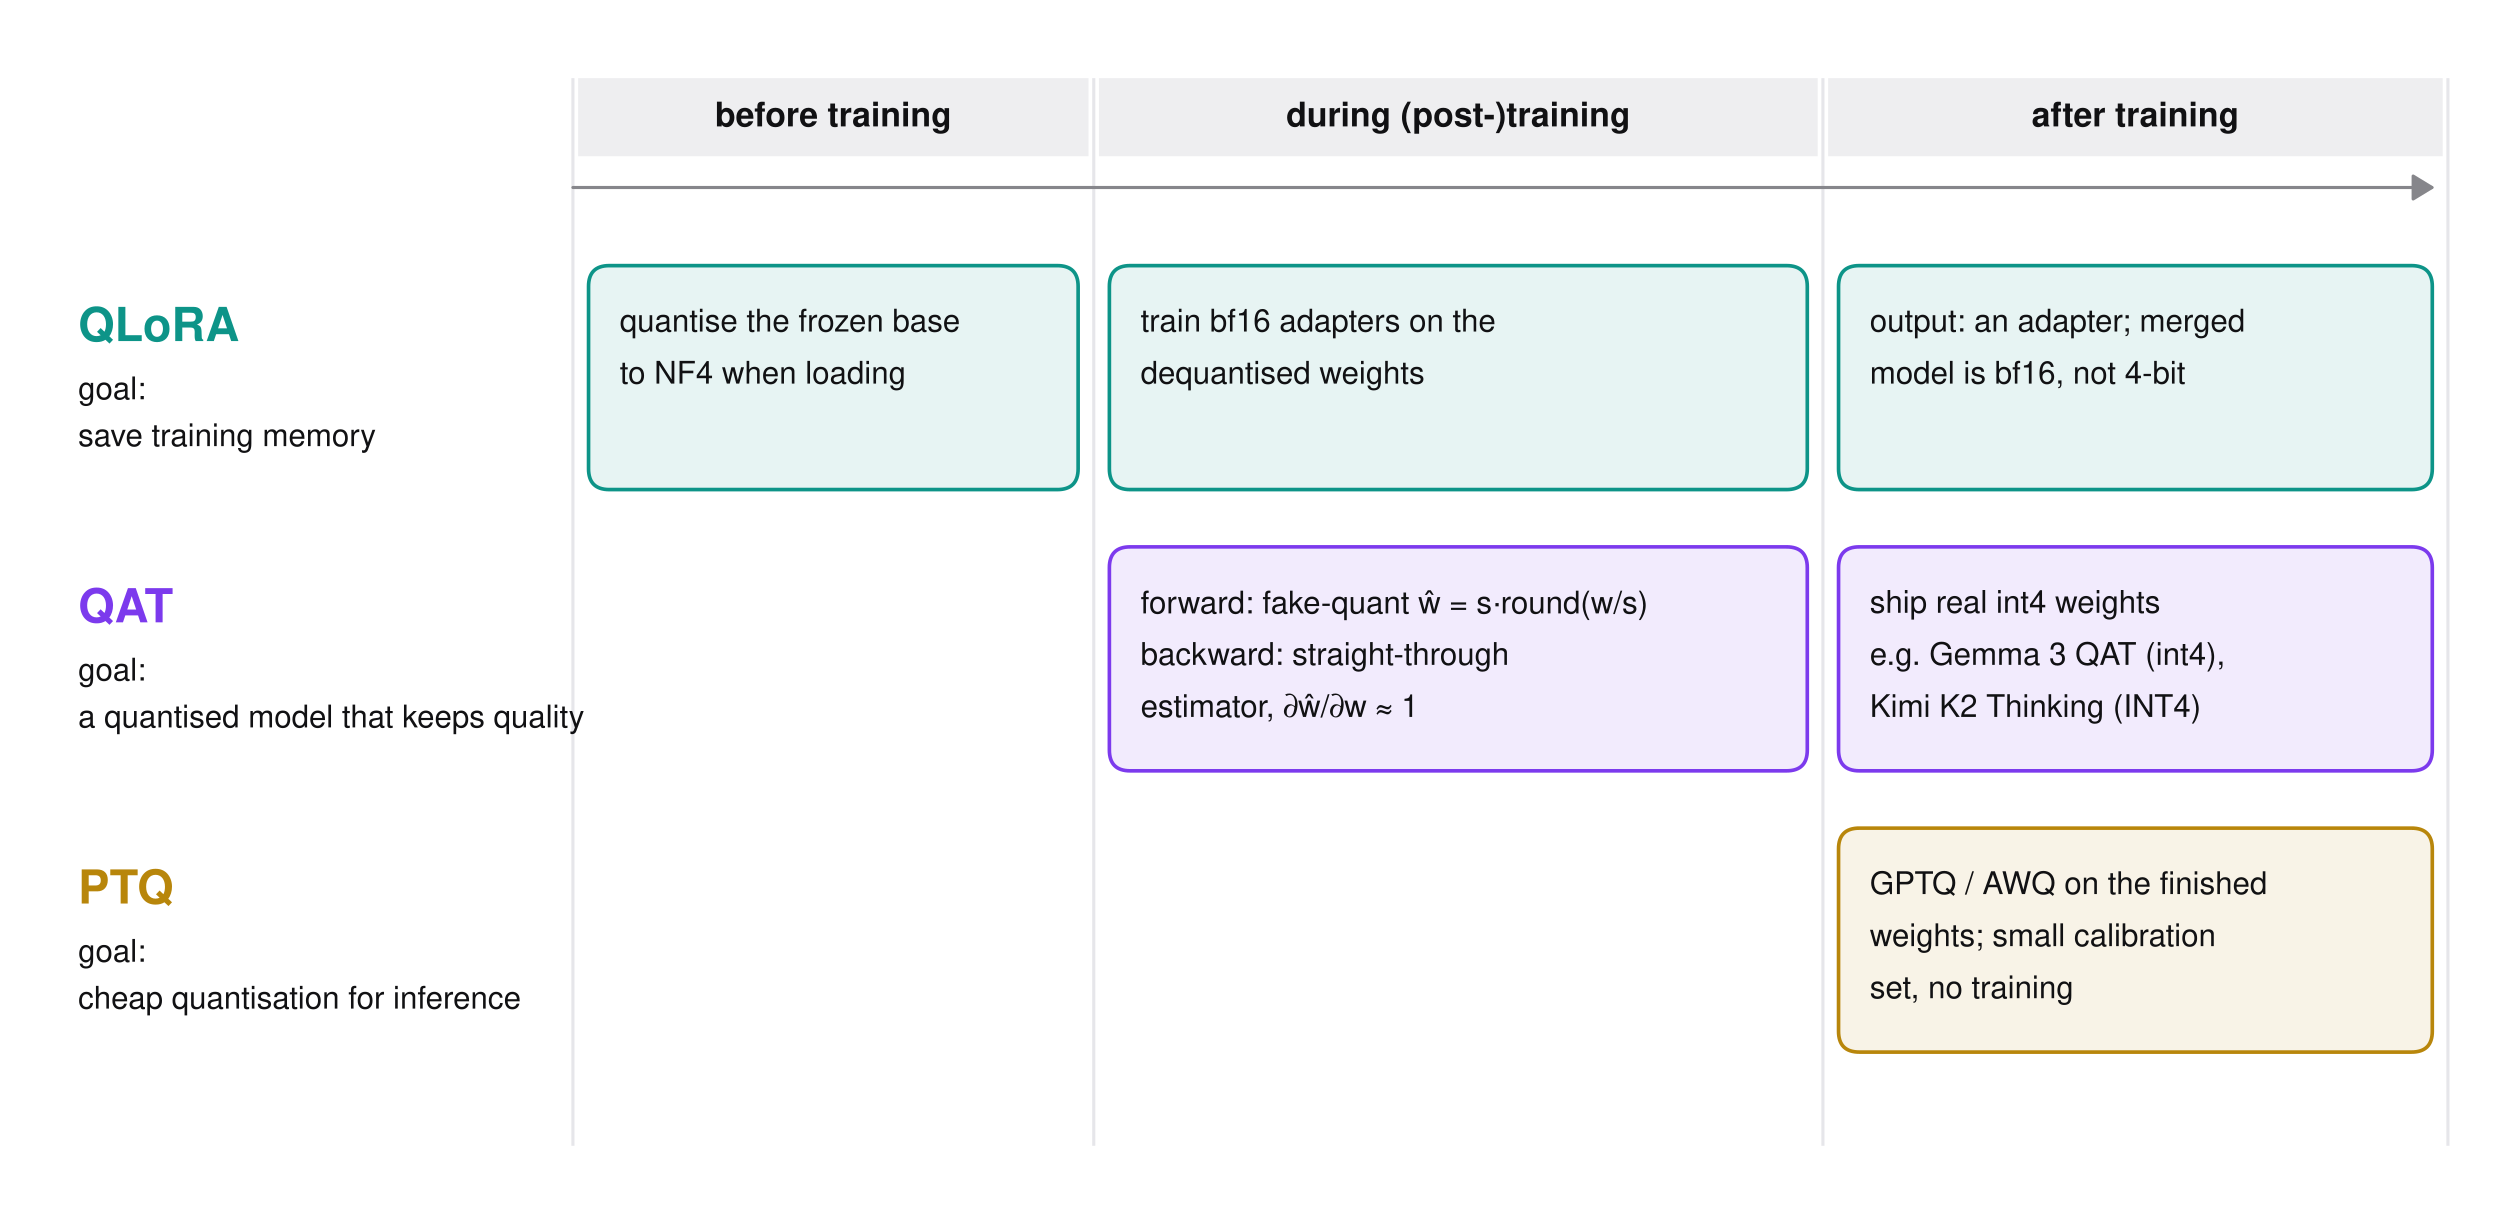
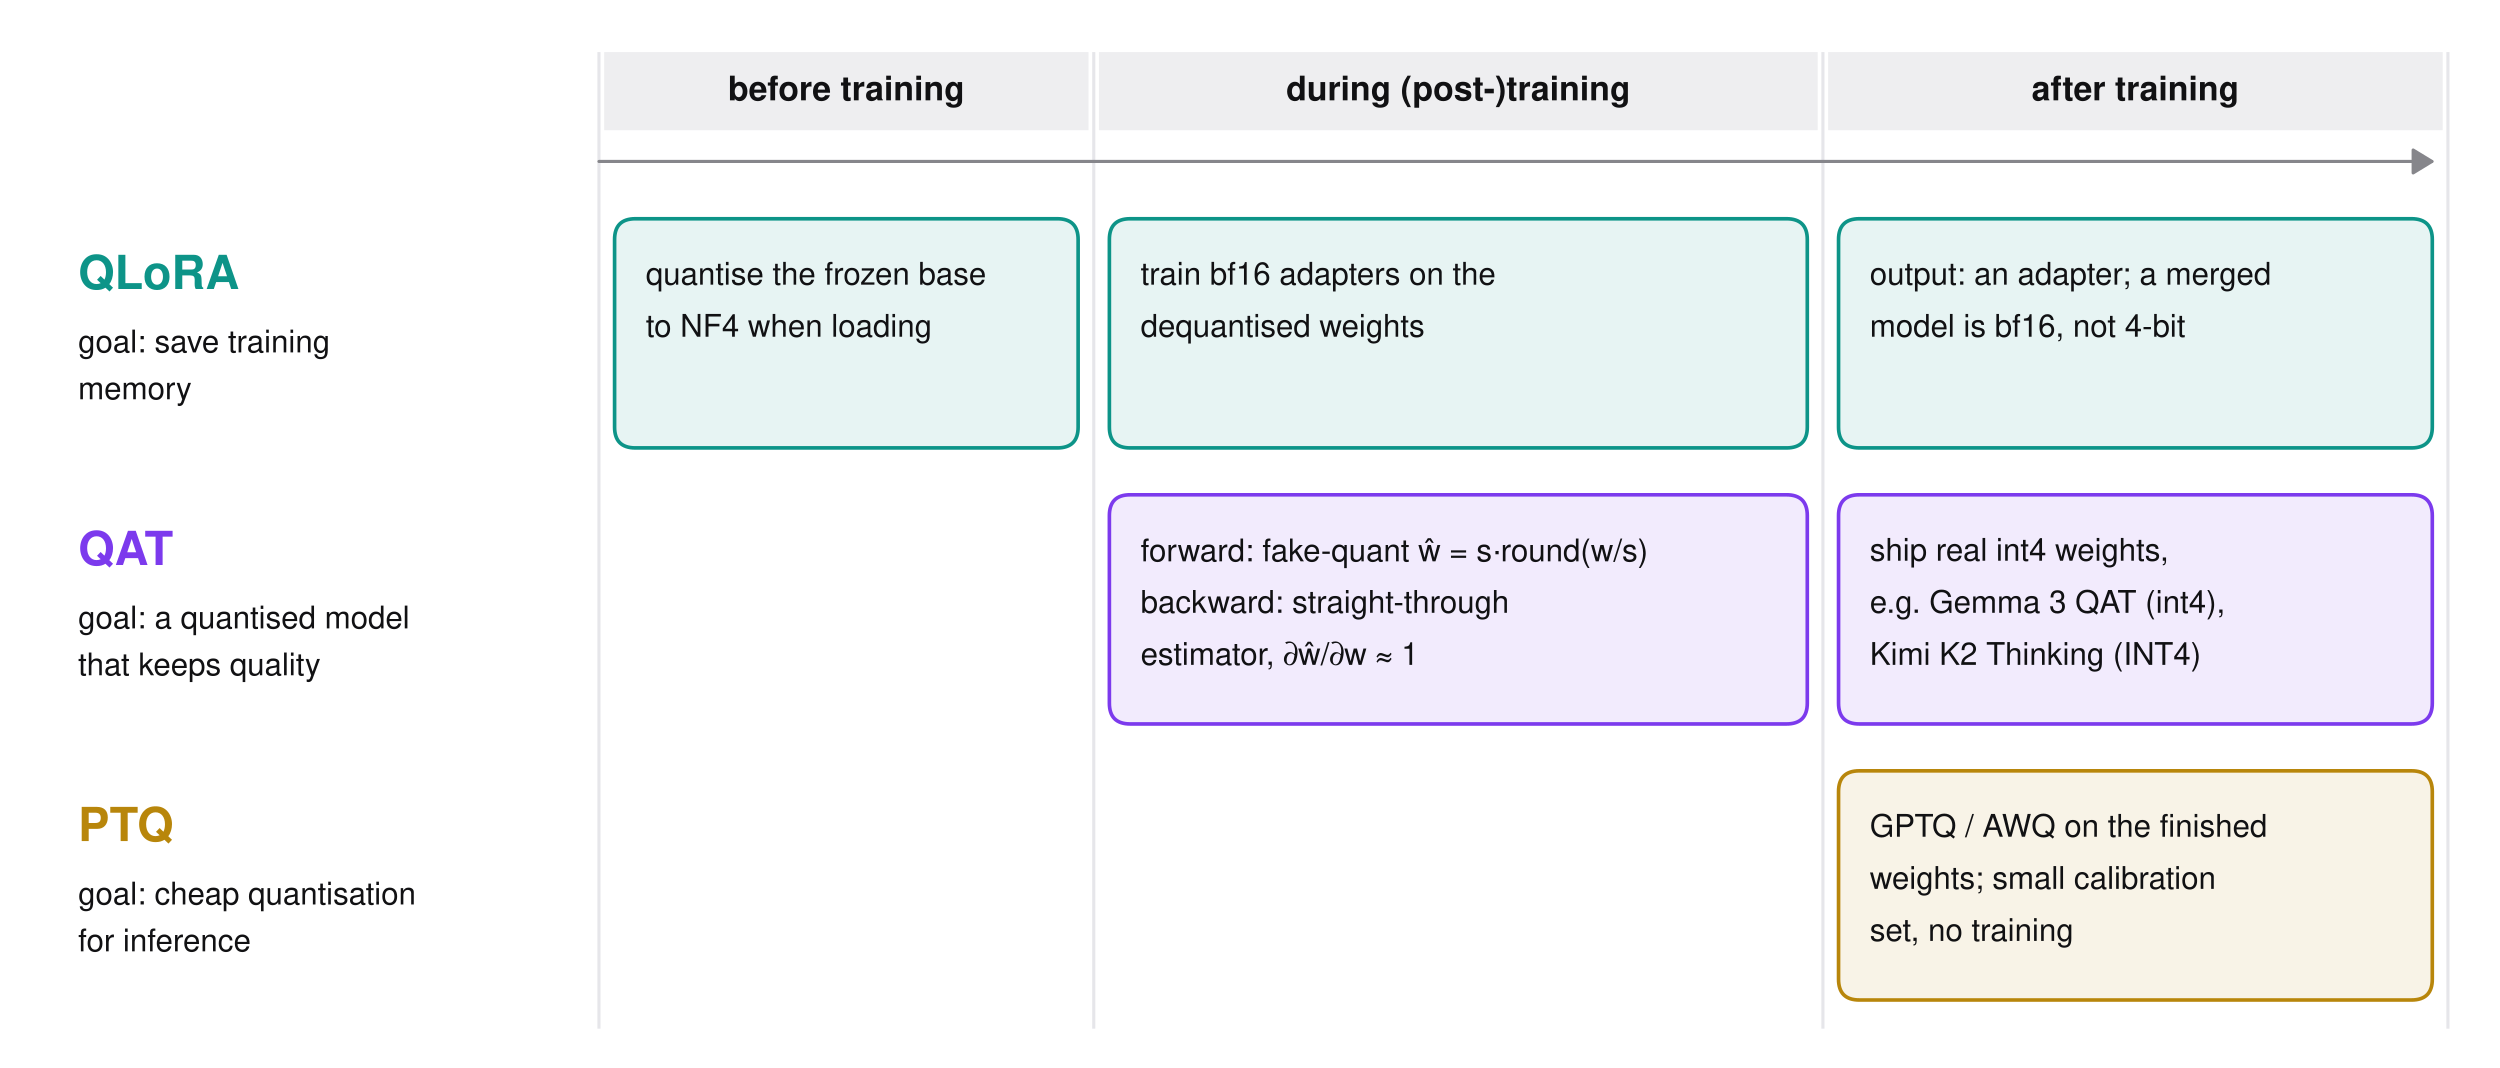
- <svg xmlns="http://www.w3.org/2000/svg" role="img" width="960" height="470" viewBox="0 0 960 470" version="1.1">
+ <svg xmlns="http://www.w3.org/2000/svg" role="img" xml:space="preserve" width="960" height="410" viewBox="0 0 960 410" version="1.1">
  <defs>
-     <style type="text/css">*{stroke-linejoin: round; stroke-linecap: butt}</style>
+     <style type="text/css">*{stroke-linejoin: round; stroke-linecap: butt} text{white-space: pre}</style>
  </defs>
  <g id="figure_1">
    <g id="patch_1">
-       <path d="M 0 470  L 960 470  L 960 0  L 0 0  L 0 470  z " style="fill: none" />
+       <path d="M 0 410  L 960 410  L 960 0  L 0 0  L 0 410  z " style="fill: none" />
    </g>
    <g id="axes_1">
      <g id="patch_2">
-         <path d="M 222 30  L 418 30  L 418 60  L 222 60  z " clip-path="url(#pdad6a5c53b)" style="fill: #eeeef0" />
+         <path d="M 232 20  L 418 20  L 418 50  L 232 50  z " clip-path="url(#p1384895205)" style="fill: #eeeef0" />
      </g>
      <g id="patch_3">
-         <path d="M 422 30  L 698 30  L 698 60  L 422 60  z " clip-path="url(#pdad6a5c53b)" style="fill: #eeeef0" />
+         <path d="M 422 20  L 698 20  L 698 50  L 422 50  z " clip-path="url(#p1384895205)" style="fill: #eeeef0" />
      </g>
      <g id="patch_4">
-         <path d="M 702 30  L 938 30  L 938 60  L 702 60  z " clip-path="url(#pdad6a5c53b)" style="fill: #eeeef0" />
+         <path d="M 702 20  L 938 20  L 938 50  L 702 50  z " clip-path="url(#p1384895205)" style="fill: #eeeef0" />
      </g>
      <g id="patch_5">
-         <path d="M 234 102  L 406 102  Q 414 102 414 110  L 414 180  Q 414 188 406 188  L 234 188  Q 226 188 226 180  L 226 110  Q 226 102 234 102  z " clip-path="url(#pdad6a5c53b)" style="fill: #e7f4f3; stroke: #0d9488; stroke-width: 1.4; stroke-linejoin: miter" />
+         <path d="M 244 84  L 406 84  Q 414 84 414 92  L 414 164  Q 414 172 406 172  L 244 172  Q 236 172 236 164  L 236 92  Q 236 84 244 84  z " clip-path="url(#p1384895205)" style="fill: #e7f4f3; stroke: #0d9488; stroke-width: 1.4; stroke-linejoin: miter" />
      </g>
      <g id="patch_6">
-         <path d="M 434 102  L 686 102  Q 694 102 694 110  L 694 180  Q 694 188 686 188  L 434 188  Q 426 188 426 180  L 426 110  Q 426 102 434 102  z " clip-path="url(#pdad6a5c53b)" style="fill: #e7f4f3; stroke: #0d9488; stroke-width: 1.4; stroke-linejoin: miter" />
+         <path d="M 434 84  L 686 84  Q 694 84 694 92  L 694 164  Q 694 172 686 172  L 434 172  Q 426 172 426 164  L 426 92  Q 426 84 434 84  z " clip-path="url(#p1384895205)" style="fill: #e7f4f3; stroke: #0d9488; stroke-width: 1.4; stroke-linejoin: miter" />
      </g>
      <g id="patch_7">
-         <path d="M 714 102  L 926 102  Q 934 102 934 110  L 934 180  Q 934 188 926 188  L 714 188  Q 706 188 706 180  L 706 110  Q 706 102 714 102  z " clip-path="url(#pdad6a5c53b)" style="fill: #e7f4f3; stroke: #0d9488; stroke-width: 1.4; stroke-linejoin: miter" />
+         <path d="M 714 84  L 926 84  Q 934 84 934 92  L 934 164  Q 934 172 926 172  L 714 172  Q 706 172 706 164  L 706 92  Q 706 84 714 84  z " clip-path="url(#p1384895205)" style="fill: #e7f4f3; stroke: #0d9488; stroke-width: 1.4; stroke-linejoin: miter" />
      </g>
      <g id="patch_8">
-         <path d="M 434 210  L 686 210  Q 694 210 694 218  L 694 288  Q 694 296 686 296  L 434 296  Q 426 296 426 288  L 426 218  Q 426 210 434 210  z " clip-path="url(#pdad6a5c53b)" style="fill: #f2ebfd; stroke: #7c3aed; stroke-width: 1.4; stroke-linejoin: miter" />
+         <path d="M 434 190  L 686 190  Q 694 190 694 198  L 694 270  Q 694 278 686 278  L 434 278  Q 426 278 426 270  L 426 198  Q 426 190 434 190  z " clip-path="url(#p1384895205)" style="fill: #f2ebfd; stroke: #7c3aed; stroke-width: 1.4; stroke-linejoin: miter" />
      </g>
      <g id="patch_9">
-         <path d="M 714 210  L 926 210  Q 934 210 934 218  L 934 288  Q 934 296 926 296  L 714 296  Q 706 296 706 288  L 706 218  Q 706 210 714 210  z " clip-path="url(#pdad6a5c53b)" style="fill: #f2ebfd; stroke: #7c3aed; stroke-width: 1.4; stroke-linejoin: miter" />
+         <path d="M 714 190  L 926 190  Q 934 190 934 198  L 934 270  Q 934 278 926 278  L 714 278  Q 706 278 706 270  L 706 198  Q 706 190 714 190  z " clip-path="url(#p1384895205)" style="fill: #f2ebfd; stroke: #7c3aed; stroke-width: 1.4; stroke-linejoin: miter" />
      </g>
      <g id="patch_10">
-         <path d="M 714 318  L 926 318  Q 934 318 934 326  L 934 396  Q 934 404 926 404  L 714 404  Q 706 404 706 396  L 706 326  Q 706 318 714 318  z " clip-path="url(#pdad6a5c53b)" style="fill: #f8f3e7; stroke: #b8860b; stroke-width: 1.4; stroke-linejoin: miter" />
+         <path d="M 714 296  L 926 296  Q 934 296 934 304  L 934 376  Q 934 384 926 384  L 714 384  Q 706 384 706 376  L 706 304  Q 706 296 714 296  z " clip-path="url(#p1384895205)" style="fill: #f8f3e7; stroke: #b8860b; stroke-width: 1.4; stroke-linejoin: miter" />
      </g>
      <g id="line2d_1">
-         <path d="M 220 30  L 220 440  " clip-path="url(#pdad6a5c53b)" style="fill: none; stroke: #e6e6ea; stroke-width: 1.2" />
+         <path d="M 230 20  L 230 395  " clip-path="url(#p1384895205)" style="fill: none; stroke: #e6e6ea; stroke-width: 1.2" />
      </g>
      <g id="line2d_2">
-         <path d="M 420 30  L 420 440  " clip-path="url(#pdad6a5c53b)" style="fill: none; stroke: #e6e6ea; stroke-width: 1.2" />
+         <path d="M 420 20  L 420 395  " clip-path="url(#p1384895205)" style="fill: none; stroke: #e6e6ea; stroke-width: 1.2" />
      </g>
      <g id="line2d_3">
-         <path d="M 700 30  L 700 440  " clip-path="url(#pdad6a5c53b)" style="fill: none; stroke: #e6e6ea; stroke-width: 1.2" />
+         <path d="M 700 20  L 700 395  " clip-path="url(#p1384895205)" style="fill: none; stroke: #e6e6ea; stroke-width: 1.2" />
      </g>
      <g id="line2d_4">
-         <path d="M 940 30  L 940 440  " clip-path="url(#pdad6a5c53b)" style="fill: none; stroke: #e6e6ea; stroke-width: 1.2" />
+         <path d="M 940 20  L 940 395  " clip-path="url(#p1384895205)" style="fill: none; stroke: #e6e6ea; stroke-width: 1.2" />
      </g>
      <g id="patch_11">
-         <path d="M 220 72  Q 577.5 72 933.849 72  " clip-path="url(#pdad6a5c53b)" style="fill: none; stroke: #86868b; stroke-width: 1.2; stroke-linecap: round" />
-         <path d="M 926.649 67.6  L 933.849 72  L 926.649 76.4  z " clip-path="url(#pdad6a5c53b)" style="fill: #86868b; stroke: #86868b; stroke-width: 1.2; stroke-linecap: round" />
+         <path d="M 230 62  Q 582.5 62 933.849 62  " clip-path="url(#p1384895205)" style="fill: none; stroke: #86868b; stroke-width: 1.2; stroke-linecap: round" />
+         <path d="M 926.649 57.6  L 933.849 62  L 926.649 66.4  z " clip-path="url(#p1384895205)" style="fill: #86868b; stroke: #86868b; stroke-width: 1.2; stroke-linecap: round" />
      </g>
      <g id="text_1">
-         <text style="font-weight: 700; font-size: 13px; font-family: 'Helvetica Neue', Helvetica, Arial, sans-serif, sans-serif; text-anchor: middle; fill: #111113" x="320" y="48.536" transform="rotate(-0 320 48.53641)">before training</text>
+         <text style="font-weight: 700; font-size: 13px; font-family: 'Helvetica Neue', Helvetica, Arial, sans-serif; text-anchor: middle; fill: #111113" x="325" y="38.536" transform="rotate(-0 325 38.53641)">before training</text>
      </g>
      <g id="text_2">
-         <text style="font-weight: 700; font-size: 13px; font-family: 'Helvetica Neue', Helvetica, Arial, sans-serif, sans-serif; text-anchor: middle; fill: #111113" x="560" y="48.536" transform="rotate(-0 560 48.53641)">during (post-)training</text>
+         <text style="font-weight: 700; font-size: 13px; font-family: 'Helvetica Neue', Helvetica, Arial, sans-serif; text-anchor: middle; fill: #111113" x="560" y="38.536" transform="rotate(-0 560 38.53641)">during (post-)training</text>
      </g>
      <g id="text_3">
-         <text style="font-weight: 700; font-size: 13px; font-family: 'Helvetica Neue', Helvetica, Arial, sans-serif, sans-serif; text-anchor: middle; fill: #111113" x="820" y="48.536" transform="rotate(-0 820 48.53641)">after training</text>
+         <text style="font-weight: 700; font-size: 13px; font-family: 'Helvetica Neue', Helvetica, Arial, sans-serif; text-anchor: middle; fill: #111113" x="820" y="38.536" transform="rotate(-0 820 38.53641)">after training</text>
      </g>
      <g id="text_4">
-         <text style="font-weight: 700; font-size: 18px; font-family: 'Helvetica Neue', Helvetica, Arial, sans-serif, sans-serif; text-anchor: start; fill: #0d9488" x="30" y="130.967" transform="rotate(-0 30 130.9669)">QLoRA</text>
+         <text style="font-weight: 700; font-size: 18px; font-family: 'Helvetica Neue', Helvetica, Arial, sans-serif; text-anchor: start; fill: #0d9488" x="30" y="110.967" transform="rotate(-0 30 110.9669)">QLoRA</text>
      </g>
      <g id="text_5">
-         <text style="font-size: 12px; font-family: 'Helvetica Neue', Helvetica, Arial, sans-serif, sans-serif; text-anchor: start; fill: #111113" x="30" y="153.311" transform="rotate(-0 30 153.3113)">goal:</text>
+         <text style="font-size: 12px; font-family: 'Helvetica Neue', Helvetica, Arial, sans-serif; text-anchor: start; fill: #111113" x="30" y="135.311" transform="rotate(-0 30 135.3113)">goal: save training</text>
      </g>
      <g id="text_6">
-         <text style="font-size: 12px; font-family: 'Helvetica Neue', Helvetica, Arial, sans-serif, sans-serif; text-anchor: start; fill: #111113" x="30" y="171.311" transform="rotate(-0 30 171.3113)">save training memory</text>
+         <text style="font-size: 12px; font-family: 'Helvetica Neue', Helvetica, Arial, sans-serif; text-anchor: start; fill: #111113" x="30" y="153.311" transform="rotate(-0 30 153.3113)">memory</text>
      </g>
      <g id="text_7">
-         <text style="font-size: 12px; font-family: 'Helvetica Neue', Helvetica, Arial, sans-serif, sans-serif; text-anchor: start; fill: #111113" x="238" y="127.311" transform="rotate(-0 238 127.3113)">quantise the frozen base</text>
+         <text style="font-size: 12px; font-family: 'Helvetica Neue', Helvetica, Arial, sans-serif; text-anchor: start; fill: #111113" x="248" y="109.311" transform="rotate(-0 248 109.3113)">quantise the frozen base</text>
      </g>
      <g id="text_8">
-         <text style="font-size: 12px; font-family: 'Helvetica Neue', Helvetica, Arial, sans-serif, sans-serif; text-anchor: start; fill: #111113" x="238" y="147.311" transform="rotate(-0 238 147.3113)">to NF4 when loading</text>
+         <text style="font-size: 12px; font-family: 'Helvetica Neue', Helvetica, Arial, sans-serif; text-anchor: start; fill: #111113" x="248" y="129.311" transform="rotate(-0 248 129.3113)">to NF4 when loading</text>
      </g>
      <g id="text_9">
-         <text style="font-size: 12px; font-family: 'Helvetica Neue', Helvetica, Arial, sans-serif, sans-serif; text-anchor: start; fill: #111113" x="438" y="127.311" transform="rotate(-0 438 127.3113)">train bf16 adapters on the</text>
+         <text style="font-size: 12px; font-family: 'Helvetica Neue', Helvetica, Arial, sans-serif; text-anchor: start; fill: #111113" x="438" y="109.311" transform="rotate(-0 438 109.3113)">train bf16 adapters on the</text>
      </g>
      <g id="text_10">
-         <text style="font-size: 12px; font-family: 'Helvetica Neue', Helvetica, Arial, sans-serif, sans-serif; text-anchor: start; fill: #111113" x="438" y="147.311" transform="rotate(-0 438 147.3113)">dequantised weights</text>
+         <text style="font-size: 12px; font-family: 'Helvetica Neue', Helvetica, Arial, sans-serif; text-anchor: start; fill: #111113" x="438" y="129.311" transform="rotate(-0 438 129.3113)">dequantised weights</text>
      </g>
      <g id="text_11">
-         <text style="font-size: 12px; font-family: 'Helvetica Neue', Helvetica, Arial, sans-serif, sans-serif; text-anchor: start; fill: #111113" x="718" y="127.311" transform="rotate(-0 718 127.3113)">output: an adapter; merged</text>
+         <text style="font-size: 12px; font-family: 'Helvetica Neue', Helvetica, Arial, sans-serif; text-anchor: start; fill: #111113" x="718" y="109.311" transform="rotate(-0 718 109.3113)">output: an adapter; a merged</text>
      </g>
      <g id="text_12">
-         <text style="font-size: 12px; font-family: 'Helvetica Neue', Helvetica, Arial, sans-serif, sans-serif; text-anchor: start; fill: #111113" x="718" y="147.311" transform="rotate(-0 718 147.3113)">model is bf16, not 4-bit</text>
+         <text style="font-size: 12px; font-family: 'Helvetica Neue', Helvetica, Arial, sans-serif; text-anchor: start; fill: #111113" x="718" y="129.311" transform="rotate(-0 718 129.3113)">model is bf16, not 4-bit</text>
      </g>
      <g id="text_13">
-         <text style="font-weight: 700; font-size: 18px; font-family: 'Helvetica Neue', Helvetica, Arial, sans-serif, sans-serif; text-anchor: start; fill: #7c3aed" x="30" y="238.967" transform="rotate(-0 30 238.9669)">QAT</text>
+         <text style="font-weight: 700; font-size: 18px; font-family: 'Helvetica Neue', Helvetica, Arial, sans-serif; text-anchor: start; fill: #7c3aed" x="30" y="216.967" transform="rotate(-0 30 216.9669)">QAT</text>
      </g>
      <g id="text_14">
-         <text style="font-size: 12px; font-family: 'Helvetica Neue', Helvetica, Arial, sans-serif, sans-serif; text-anchor: start; fill: #111113" x="30" y="261.311" transform="rotate(-0 30 261.3112)">goal:</text>
+         <text style="font-size: 12px; font-family: 'Helvetica Neue', Helvetica, Arial, sans-serif; text-anchor: start; fill: #111113" x="30" y="241.311" transform="rotate(-0 30 241.3113)">goal: a quantised model</text>
      </g>
      <g id="text_15">
-         <text style="font-size: 12px; font-family: 'Helvetica Neue', Helvetica, Arial, sans-serif, sans-serif; text-anchor: start; fill: #111113" x="30" y="279.311" transform="rotate(-0 30 279.3112)">a quantised model that keeps quality</text>
+         <text style="font-size: 12px; font-family: 'Helvetica Neue', Helvetica, Arial, sans-serif; text-anchor: start; fill: #111113" x="30" y="259.311" transform="rotate(-0 30 259.3112)">that keeps quality</text>
      </g>
      <g id="text_16">
-         <text style="font-size: 12px; font-family: 'Helvetica Neue', Helvetica, Arial, sans-serif, sans-serif; text-anchor: start; fill: #111113" x="438" y="235.551" transform="rotate(-0 438 235.5513)">forward: fake-quant ŵ = s·round(w/s)</text>
+         <text style="font-size: 12px; font-family: 'Helvetica Neue', Helvetica, Arial, sans-serif; text-anchor: start; fill: #111113" x="438" y="215.551" transform="rotate(-0 438 215.5513)">forward: fake-quant ŵ = s·round(w/s)</text>
      </g>
      <g id="text_17">
-         <text style="font-size: 12px; font-family: 'Helvetica Neue', Helvetica, Arial, sans-serif, sans-serif; text-anchor: start; fill: #111113" x="438" y="255.311" transform="rotate(-0 438 255.3113)">backward: straight-through</text>
+         <text style="font-size: 12px; font-family: 'Helvetica Neue', Helvetica, Arial, sans-serif; text-anchor: start; fill: #111113" x="438" y="235.311" transform="rotate(-0 438 235.3113)">backward: straight-through</text>
      </g>
      <g id="text_18">
-         <text style="font-size: 12px; font-family: 'Helvetica Neue', Helvetica, Arial, sans-serif, sans-serif; text-anchor: start; fill: #111113" x="438" y="275.311" transform="rotate(-0 438 275.3112)">estimator, ∂ŵ/∂w ≈ 1</text>
+         <text style="font-size: 12px; font-family: 'Helvetica Neue', Helvetica, Arial, sans-serif; text-anchor: start; fill: #111113" x="438" y="255.311" transform="rotate(-0 438 255.3113)">estimator, ∂ŵ/∂w ≈ 1</text>
      </g>
      <g id="text_19">
-         <text style="font-size: 12px; font-family: 'Helvetica Neue', Helvetica, Arial, sans-serif, sans-serif; text-anchor: start; fill: #111113" x="718" y="235.311" transform="rotate(-0 718 235.3113)">ship real int4 weights</text>
+         <text style="font-size: 12px; font-family: 'Helvetica Neue', Helvetica, Arial, sans-serif; text-anchor: start; fill: #111113" x="718" y="215.311" transform="rotate(-0 718 215.3113)">ship real int4 weights,</text>
      </g>
      <g id="text_20">
-         <text style="font-size: 12px; font-family: 'Helvetica Neue', Helvetica, Arial, sans-serif, sans-serif; text-anchor: start; fill: #111113" x="718" y="255.311" transform="rotate(-0 718 255.3113)">e.g. Gemma 3 QAT (int4),</text>
+         <text style="font-size: 12px; font-family: 'Helvetica Neue', Helvetica, Arial, sans-serif; text-anchor: start; fill: #111113" x="718" y="235.311" transform="rotate(-0 718 235.3113)">e.g. Gemma 3 QAT (int4),</text>
      </g>
      <g id="text_21">
-         <text style="font-size: 12px; font-family: 'Helvetica Neue', Helvetica, Arial, sans-serif, sans-serif; text-anchor: start; fill: #111113" x="718" y="275.311" transform="rotate(-0 718 275.3112)">Kimi K2 Thinking (INT4)</text>
+         <text style="font-size: 12px; font-family: 'Helvetica Neue', Helvetica, Arial, sans-serif; text-anchor: start; fill: #111113" x="718" y="255.311" transform="rotate(-0 718 255.3113)">Kimi K2 Thinking (INT4)</text>
      </g>
      <g id="text_22">
-         <text style="font-weight: 700; font-size: 18px; font-family: 'Helvetica Neue', Helvetica, Arial, sans-serif, sans-serif; text-anchor: start; fill: #b8860b" x="30" y="346.967" transform="rotate(-0 30 346.9669)">PTQ</text>
+         <text style="font-weight: 700; font-size: 18px; font-family: 'Helvetica Neue', Helvetica, Arial, sans-serif; text-anchor: start; fill: #b8860b" x="30" y="322.967" transform="rotate(-0 30 322.9669)">PTQ</text>
      </g>
      <g id="text_23">
-         <text style="font-size: 12px; font-family: 'Helvetica Neue', Helvetica, Arial, sans-serif, sans-serif; text-anchor: start; fill: #111113" x="30" y="369.311" transform="rotate(-0 30 369.3112)">goal:</text>
+         <text style="font-size: 12px; font-family: 'Helvetica Neue', Helvetica, Arial, sans-serif; text-anchor: start; fill: #111113" x="30" y="347.311" transform="rotate(-0 30 347.3112)">goal: cheap quantisation</text>
      </g>
      <g id="text_24">
-         <text style="font-size: 12px; font-family: 'Helvetica Neue', Helvetica, Arial, sans-serif, sans-serif; text-anchor: start; fill: #111113" x="30" y="387.311" transform="rotate(-0 30 387.3112)">cheap quantisation for inference</text>
+         <text style="font-size: 12px; font-family: 'Helvetica Neue', Helvetica, Arial, sans-serif; text-anchor: start; fill: #111113" x="30" y="365.311" transform="rotate(-0 30 365.3112)">for inference</text>
      </g>
      <g id="text_25">
-         <text style="font-size: 12px; font-family: 'Helvetica Neue', Helvetica, Arial, sans-serif, sans-serif; text-anchor: start; fill: #111113" x="718" y="343.311" transform="rotate(-0 718 343.3112)">GPTQ / AWQ on the finished</text>
+         <text style="font-size: 12px; font-family: 'Helvetica Neue', Helvetica, Arial, sans-serif; text-anchor: start; fill: #111113" x="718" y="321.311" transform="rotate(-0 718 321.3112)">GPTQ / AWQ on the finished</text>
      </g>
      <g id="text_26">
-         <text style="font-size: 12px; font-family: 'Helvetica Neue', Helvetica, Arial, sans-serif, sans-serif; text-anchor: start; fill: #111113" x="718" y="363.311" transform="rotate(-0 718 363.3112)">weights; small calibration</text>
+         <text style="font-size: 12px; font-family: 'Helvetica Neue', Helvetica, Arial, sans-serif; text-anchor: start; fill: #111113" x="718" y="341.311" transform="rotate(-0 718 341.3112)">weights; small calibration</text>
      </g>
      <g id="text_27">
-         <text style="font-size: 12px; font-family: 'Helvetica Neue', Helvetica, Arial, sans-serif, sans-serif; text-anchor: start; fill: #111113" x="718" y="383.311" transform="rotate(-0 718 383.3112)">set, no training</text>
+         <text style="font-size: 12px; font-family: 'Helvetica Neue', Helvetica, Arial, sans-serif; text-anchor: start; fill: #111113" x="718" y="361.311" transform="rotate(-0 718 361.3112)">set, no training</text>
      </g>
    </g>
  </g>
  <defs>
-     <clipPath id="pdad6a5c53b">
-       <rect x="0" y="0" width="960" height="470" />
+     <clipPath id="p1384895205">
+       <rect x="0" y="0" width="960" height="410" />
    </clipPath>
  </defs>
</svg>
